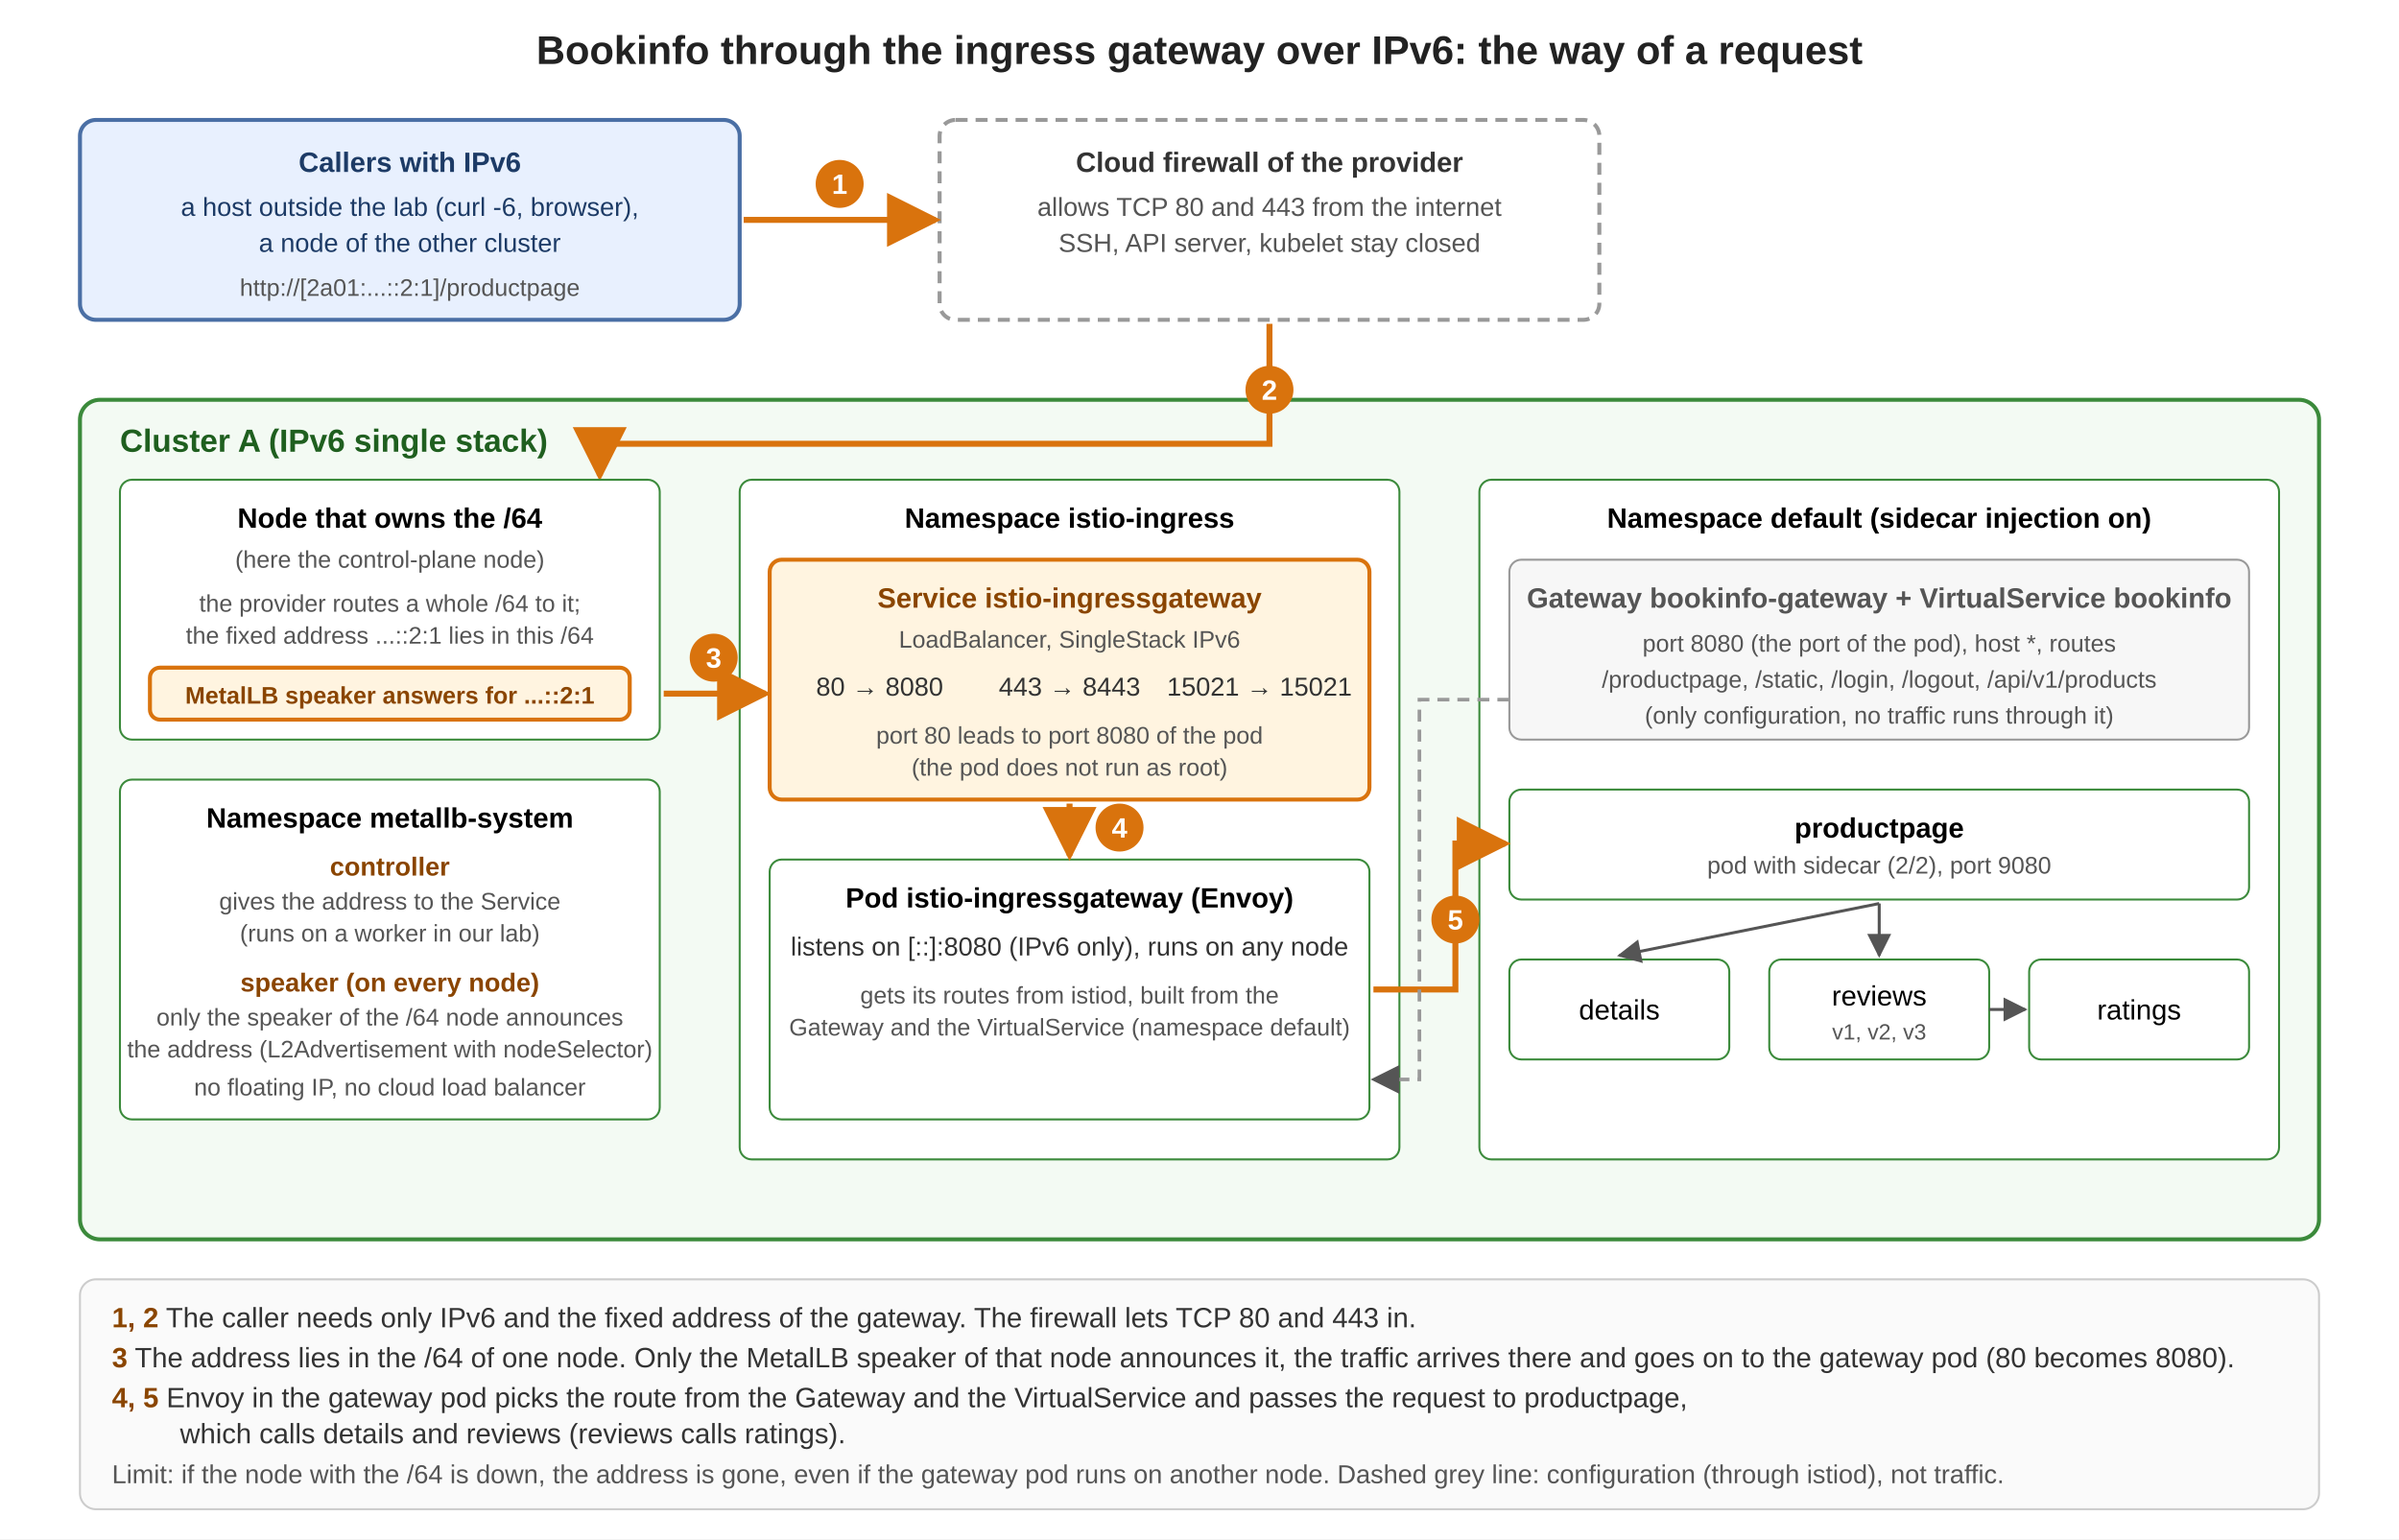
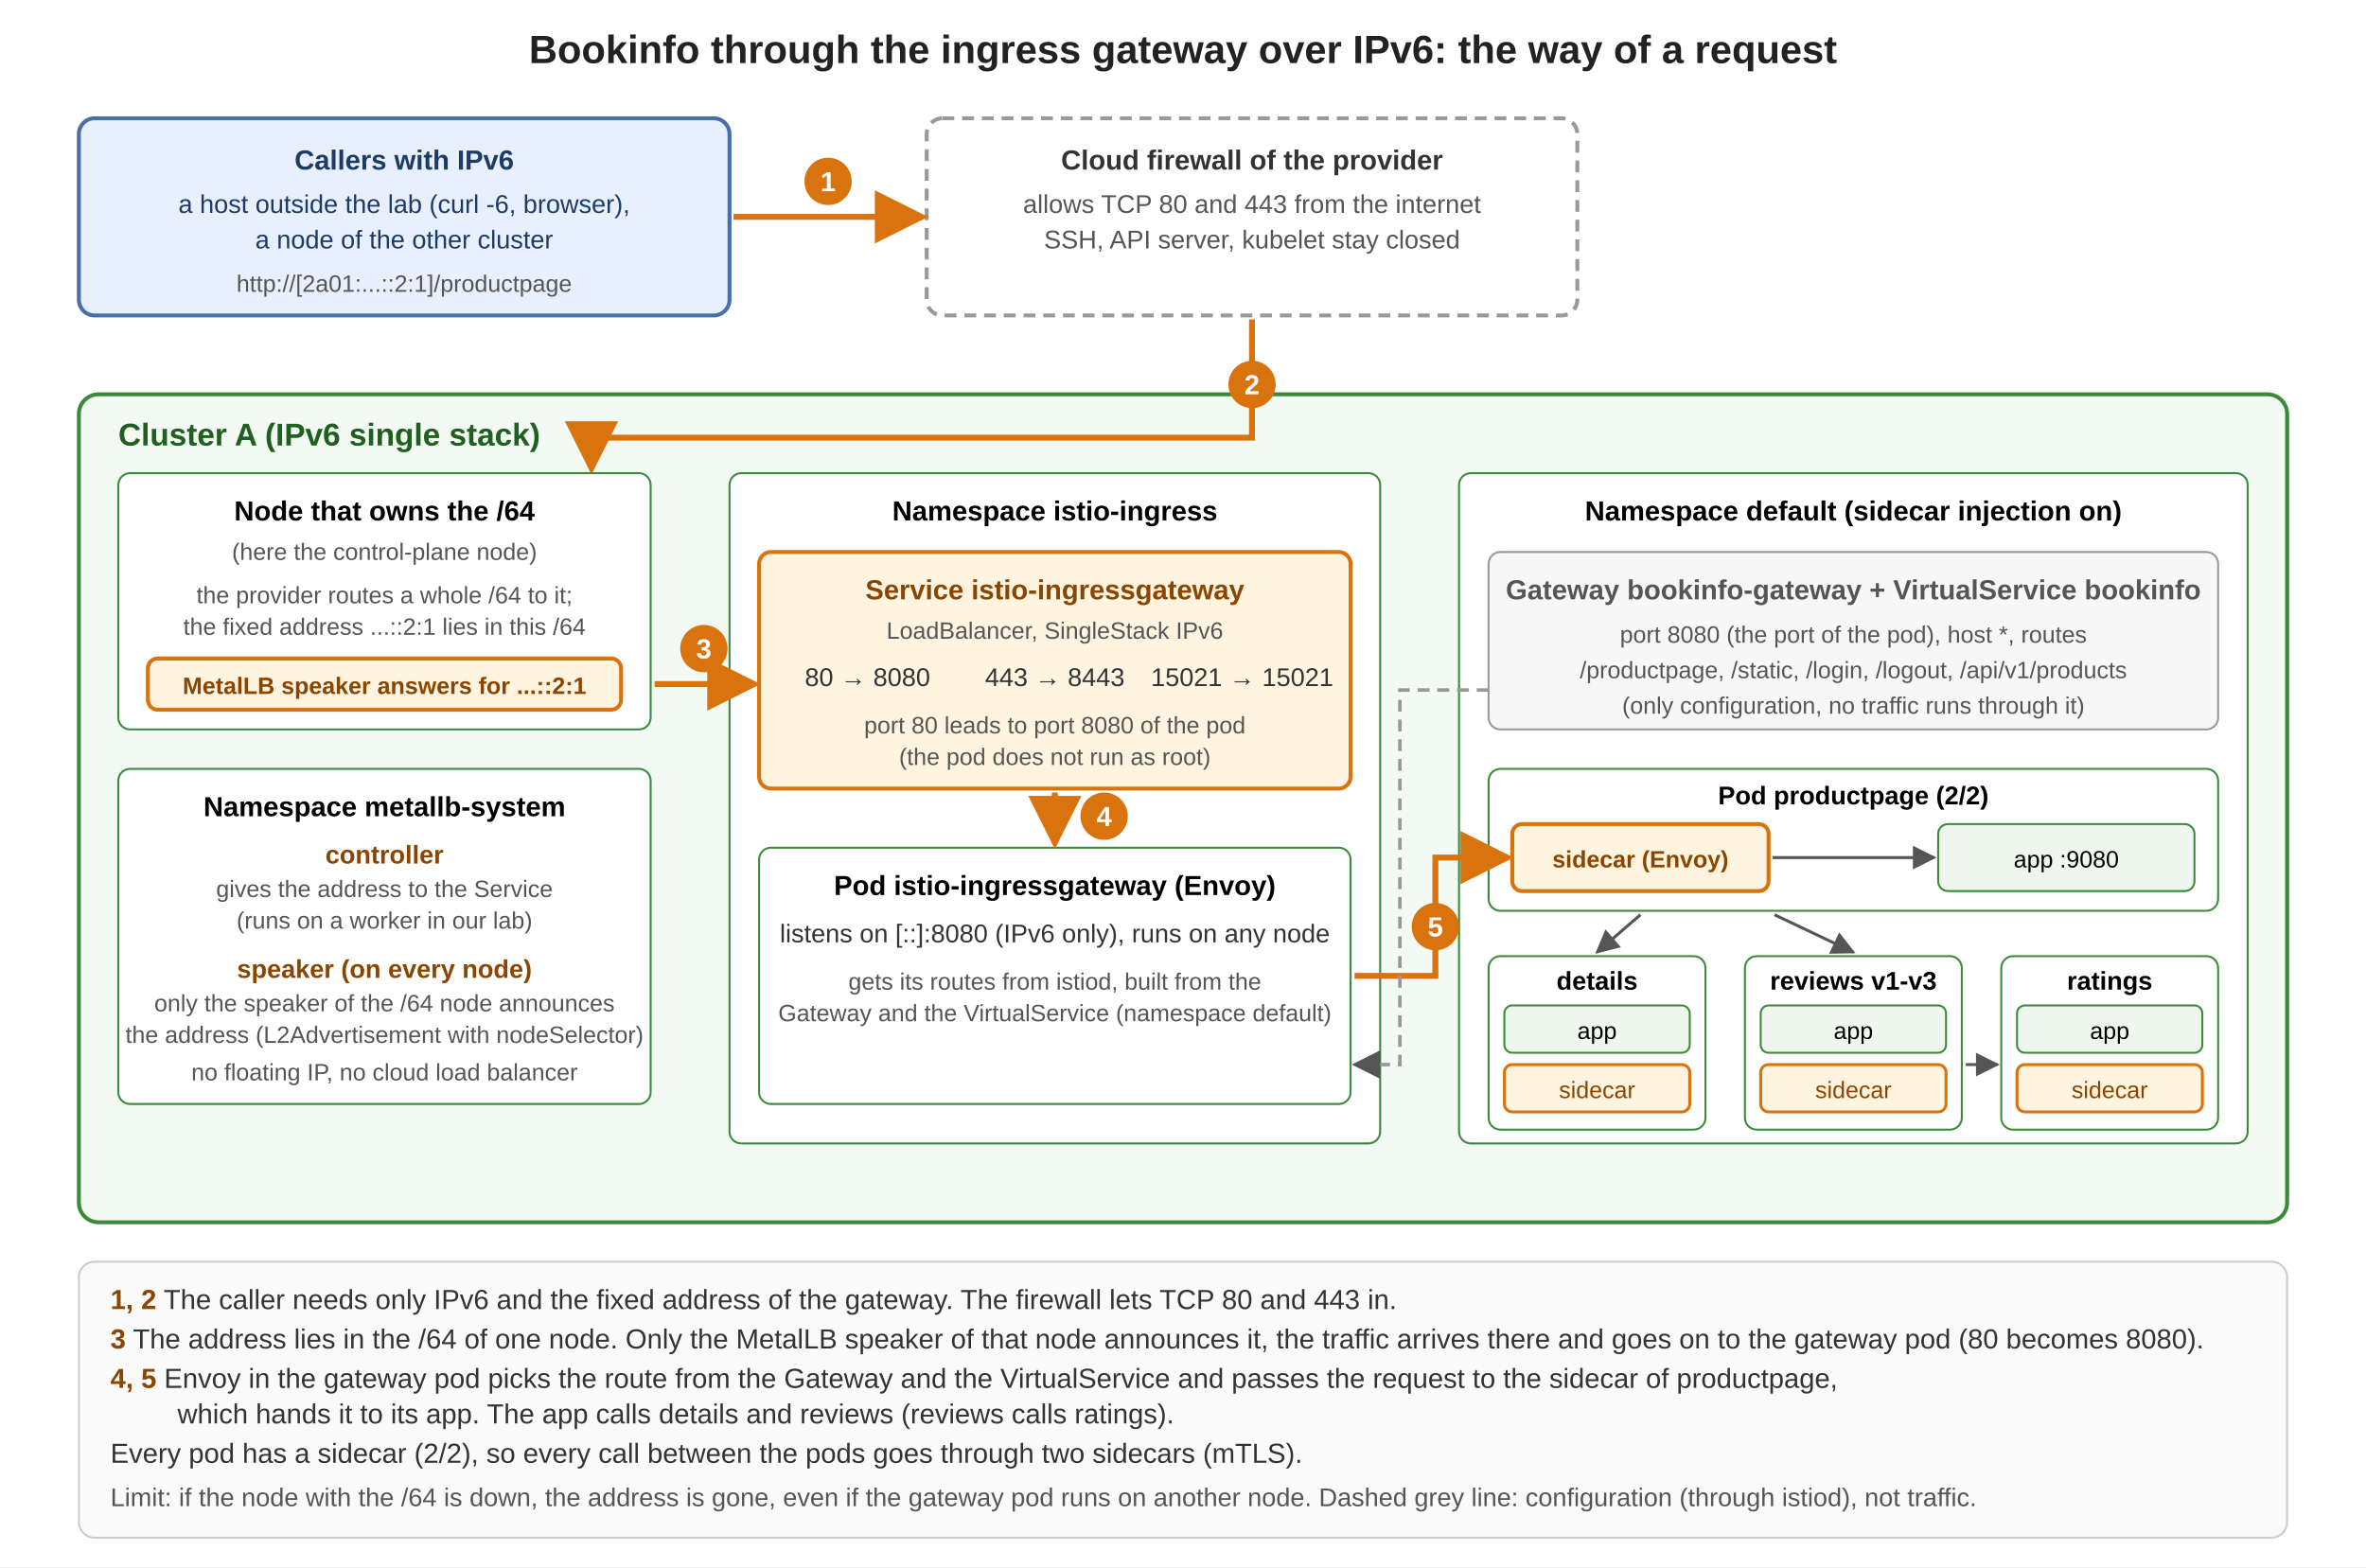
- <svg xmlns="http://www.w3.org/2000/svg" viewBox="0 0 1200 770" width="1200" height="770" font-family="Segoe UI, Arial, sans-serif" font-size="14">
+ <svg xmlns="http://www.w3.org/2000/svg" viewBox="0 0 1200 795" width="1200" height="795" font-family="Segoe UI, Arial, sans-serif" font-size="14">
  <defs>
    <marker id="pg" viewBox="0 0 10 10" refX="9" refY="5" markerWidth="8" markerHeight="8" orient="auto-start-reverse">
      <path d="M0,0 L10,5 L0,10 z" fill="#555" />
    </marker>
    <marker id="po" viewBox="0 0 10 10" refX="9" refY="5" markerWidth="9" markerHeight="9" orient="auto-start-reverse">
      <path d="M0,0 L10,5 L0,10 z" fill="#d9730d" />
    </marker>
  </defs>
-   <rect width="1200" height="770" fill="#ffffff" />
+   <rect width="1200" height="795" fill="#ffffff" />
  <text x="600" y="32" text-anchor="middle" font-size="20" font-weight="bold" fill="#222">Bookinfo through the ingress gateway over IPv6: the way of a request</text>
  <rect x="40" y="60" width="330" height="100" rx="8" fill="#e8f0fe" stroke="#4a6fa5" stroke-width="2" />
  <text x="205" y="86" text-anchor="middle" font-weight="bold" fill="#1d3b66">Callers with IPv6</text>
  <text x="205" y="108" text-anchor="middle" fill="#1d3b66" font-size="13">a host outside the lab (curl -6, browser),</text>
  <text x="205" y="126" text-anchor="middle" fill="#1d3b66" font-size="13">a node of the other cluster</text>
  <text x="205" y="148" text-anchor="middle" fill="#555" font-size="12">http://[2a01:...::2:1]/productpage</text>
  <rect x="470" y="60" width="330" height="100" rx="8" fill="#fff" stroke="#999" stroke-width="2" stroke-dasharray="6 4" />
  <text x="635" y="86" text-anchor="middle" font-weight="bold" fill="#333">Cloud firewall of the provider</text>
  <text x="635" y="108" text-anchor="middle" fill="#555" font-size="13">allows TCP 80 and 443 from the internet</text>
  <text x="635" y="126" text-anchor="middle" fill="#555" font-size="13">SSH, API server, kubelet stay closed</text>
  <path d="M372,110 L468,110" stroke="#d9730d" stroke-width="3" fill="none" marker-end="url(#po)" />
  <circle cx="420" cy="92" r="12" fill="#d9730d" />
  <text x="420" y="97" text-anchor="middle" fill="#fff" font-weight="bold">1</text>
  <rect x="40" y="200" width="1120" height="420" rx="10" fill="#f3faf3" stroke="#3b8a3b" stroke-width="2" />
  <text x="60" y="226" font-weight="bold" font-size="16" fill="#1f5f1f">Cluster A (IPv6 single stack)</text>
  <path d="M635,162 L635,222 L300,222 L300,238" stroke="#d9730d" stroke-width="3" fill="none" marker-end="url(#po)" />
  <circle cx="635" cy="195" r="12" fill="#d9730d" />
  <text x="635" y="200" text-anchor="middle" fill="#fff" font-weight="bold">2</text>
  <rect x="60" y="240" width="270" height="130" rx="6" fill="#fff" stroke="#3b8a3b" />
  <text x="195" y="264" text-anchor="middle" font-weight="bold">Node that owns the /64</text>
  <text x="195" y="284" text-anchor="middle" fill="#555" font-size="12">(here the control-plane node)</text>
  <text x="195" y="306" text-anchor="middle" fill="#555" font-size="12">the provider routes a whole /64 to it;</text>
  <text x="195" y="322" text-anchor="middle" fill="#555" font-size="12">the fixed address ...::2:1 lies in this /64</text>
  <rect x="75" y="334" width="240" height="26" rx="5" fill="#fff4e0" stroke="#d9730d" stroke-width="2" />
  <text x="195" y="352" text-anchor="middle" fill="#8a4500" font-size="12" font-weight="bold">MetalLB speaker answers for ...::2:1</text>
  <rect x="60" y="390" width="270" height="170" rx="6" fill="#fff" stroke="#3b8a3b" />
  <text x="195" y="414" text-anchor="middle" font-weight="bold">Namespace metallb-system</text>
  <text x="195" y="438" text-anchor="middle" font-weight="bold" fill="#8a4500" font-size="13">controller</text>
  <text x="195" y="455" text-anchor="middle" fill="#555" font-size="12">gives the address to the Service</text>
  <text x="195" y="471" text-anchor="middle" fill="#555" font-size="12">(runs on a worker in our lab)</text>
  <text x="195" y="496" text-anchor="middle" font-weight="bold" fill="#8a4500" font-size="13">speaker (on every node)</text>
  <text x="195" y="513" text-anchor="middle" fill="#555" font-size="12">only the speaker of the /64 node announces</text>
  <text x="195" y="529" text-anchor="middle" fill="#555" font-size="12">the address (L2Advertisement with nodeSelector)</text>
  <text x="195" y="548" text-anchor="middle" fill="#555" font-size="12">no floating IP, no cloud load balancer</text>
  <rect x="370" y="240" width="330" height="340" rx="6" fill="#fff" stroke="#3b8a3b" />
  <text x="535" y="264" text-anchor="middle" font-weight="bold">Namespace istio-ingress</text>
  <rect x="385" y="280" width="300" height="120" rx="6" fill="#fff4e0" stroke="#d9730d" stroke-width="2" />
  <text x="535" y="304" text-anchor="middle" font-weight="bold" fill="#8a4500">Service istio-ingressgateway</text>
  <text x="535" y="324" text-anchor="middle" fill="#555" font-size="12">LoadBalancer, SingleStack IPv6</text>
  <text x="440" y="348" text-anchor="middle" fill="#333" font-size="13">80 → 8080</text>
  <text x="535" y="348" text-anchor="middle" fill="#333" font-size="13">443 → 8443</text>
  <text x="630" y="348" text-anchor="middle" fill="#333" font-size="13">15021 → 15021</text>
  <text x="535" y="372" text-anchor="middle" fill="#555" font-size="12">port 80 leads to port 8080 of the pod</text>
  <text x="535" y="388" text-anchor="middle" fill="#555" font-size="12">(the pod does not run as root)</text>
  <rect x="385" y="430" width="300" height="130" rx="6" fill="#fff" stroke="#3b8a3b" />
  <text x="535" y="454" text-anchor="middle" font-weight="bold">Pod istio-ingressgateway (Envoy)</text>
  <text x="535" y="478" text-anchor="middle" fill="#333" font-size="13">listens on [::]:8080  (IPv6 only), runs on any node</text>
  <text x="535" y="502" text-anchor="middle" fill="#555" font-size="12">gets its routes from istiod, built from the</text>
  <text x="535" y="518" text-anchor="middle" fill="#555" font-size="12">Gateway and the VirtualService (namespace default)</text>
  <path d="M535,402 L535,428" stroke="#d9730d" stroke-width="3" fill="none" marker-end="url(#po)" />
  <circle cx="560" cy="414" r="12" fill="#d9730d" />
  <text x="560" y="419" text-anchor="middle" fill="#fff" font-weight="bold">4</text>
  <path d="M332,347 L383,347" stroke="#d9730d" stroke-width="3" fill="none" marker-end="url(#po)" />
  <circle cx="357" cy="329" r="12" fill="#d9730d" />
  <text x="357" y="334" text-anchor="middle" fill="#fff" font-weight="bold">3</text>
  <rect x="740" y="240" width="400" height="340" rx="6" fill="#fff" stroke="#3b8a3b" />
  <text x="940" y="264" text-anchor="middle" font-weight="bold">Namespace default (sidecar injection on)</text>
  <rect x="755" y="280" width="370" height="90" rx="6" fill="#f7f7f7" stroke="#999" />
  <text x="940" y="304" text-anchor="middle" font-weight="bold" fill="#555">Gateway bookinfo-gateway + VirtualService bookinfo</text>
  <text x="940" y="326" text-anchor="middle" fill="#555" font-size="12">port 8080 (the port of the pod), host *, routes</text>
  <text x="940" y="344" text-anchor="middle" fill="#555" font-size="12">/productpage, /static, /login, /logout, /api/v1/products</text>
  <text x="940" y="362" text-anchor="middle" fill="#555" font-size="12">(only configuration, no traffic runs through it)</text>
-   <rect x="755" y="395" width="370" height="55" rx="6" fill="#fff" stroke="#3b8a3b" />
-   <text x="940" y="419" text-anchor="middle" font-weight="bold">productpage</text>
-   <text x="940" y="437" text-anchor="middle" fill="#555" font-size="12">pod with sidecar (2/2), port 9080</text>
-   <rect x="755" y="480" width="110" height="50" rx="6" fill="#fff" stroke="#3b8a3b" />
-   <text x="810" y="510" text-anchor="middle">details</text>
-   <rect x="885" y="480" width="110" height="50" rx="6" fill="#fff" stroke="#3b8a3b" />
-   <text x="940" y="503" text-anchor="middle">reviews</text>
-   <text x="940" y="520" text-anchor="middle" fill="#555" font-size="11">v1, v2, v3</text>
-   <rect x="1015" y="480" width="110" height="50" rx="6" fill="#fff" stroke="#3b8a3b" />
-   <text x="1070" y="510" text-anchor="middle">ratings</text>
-   <path d="M940,452 L810,478" stroke="#555" stroke-width="1.5" fill="none" marker-end="url(#pg)" />
-   <path d="M940,452 L940,478" stroke="#555" stroke-width="1.5" fill="none" marker-end="url(#pg)" />
-   <path d="M995,505 L1013,505" stroke="#555" stroke-width="1.5" fill="none" marker-end="url(#pg)" />
-   <path d="M687,495 L728,495 L728,422 L753,422" stroke="#d9730d" stroke-width="3" fill="none" marker-end="url(#po)" />
-   <circle cx="728" cy="460" r="12" fill="#d9730d" />
-   <text x="728" y="465" text-anchor="middle" fill="#fff" font-weight="bold">5</text>
+   <rect x="755" y="390" width="370" height="72" rx="6" fill="#fff" stroke="#3b8a3b" />
+   <text x="940" y="408" text-anchor="middle" font-weight="bold" font-size="13">Pod productpage (2/2)</text>
+   <rect x="767" y="418" width="130" height="34" rx="5" fill="#fff4e0" stroke="#d9730d" stroke-width="2" />
+   <text x="832" y="440" text-anchor="middle" fill="#8a4500" font-size="12" font-weight="bold">sidecar (Envoy)</text>
+   <rect x="983" y="418" width="130" height="34" rx="5" fill="#eef6ee" stroke="#3b8a3b" />
+   <text x="1048" y="440" text-anchor="middle" font-size="12">app :9080</text>
+   <path d="M899,435 L981,435" stroke="#555" stroke-width="1.5" fill="none" marker-end="url(#pg)" />
+   <rect x="755" y="485" width="110" height="88" rx="6" fill="#fff" stroke="#3b8a3b" />
+   <text x="810" y="502" text-anchor="middle" font-size="13" font-weight="bold">details</text>
+   <rect x="763" y="510" width="94" height="24" rx="4" fill="#eef6ee" stroke="#3b8a3b" />
+   <text x="810" y="527" text-anchor="middle" font-size="12">app</text>
+   <rect x="763" y="540" width="94" height="24" rx="4" fill="#fff4e0" stroke="#d9730d" stroke-width="1.5" />
+   <text x="810" y="557" text-anchor="middle" fill="#8a4500" font-size="12">sidecar</text>
+   <rect x="885" y="485" width="110" height="88" rx="6" fill="#fff" stroke="#3b8a3b" />
+   <text x="940" y="502" text-anchor="middle" font-size="13" font-weight="bold">reviews v1-v3</text>
+   <rect x="893" y="510" width="94" height="24" rx="4" fill="#eef6ee" stroke="#3b8a3b" />
+   <text x="940" y="527" text-anchor="middle" font-size="12">app</text>
+   <rect x="893" y="540" width="94" height="24" rx="4" fill="#fff4e0" stroke="#d9730d" stroke-width="1.5" />
+   <text x="940" y="557" text-anchor="middle" fill="#8a4500" font-size="12">sidecar</text>
+   <rect x="1015" y="485" width="110" height="88" rx="6" fill="#fff" stroke="#3b8a3b" />
+   <text x="1070" y="502" text-anchor="middle" font-size="13" font-weight="bold">ratings</text>
+   <rect x="1023" y="510" width="94" height="24" rx="4" fill="#eef6ee" stroke="#3b8a3b" />
+   <text x="1070" y="527" text-anchor="middle" font-size="12">app</text>
+   <rect x="1023" y="540" width="94" height="24" rx="4" fill="#fff4e0" stroke="#d9730d" stroke-width="1.5" />
+   <text x="1070" y="557" text-anchor="middle" fill="#8a4500" font-size="12">sidecar</text>
+   <path d="M832,464 L810,483" stroke="#555" stroke-width="1.5" fill="none" marker-end="url(#pg)" />
+   <path d="M900,464 L940,483" stroke="#555" stroke-width="1.5" fill="none" marker-end="url(#pg)" />
+   <path d="M997,540 L1013,540" stroke="#555" stroke-width="1.5" fill="none" marker-end="url(#pg)" />
+   <path d="M687,495 L728,495 L728,435 L765,435" stroke="#d9730d" stroke-width="3" fill="none" marker-end="url(#po)" />
+   <circle cx="728" cy="470" r="12" fill="#d9730d" />
+   <text x="728" y="475" text-anchor="middle" fill="#fff" font-weight="bold">5</text>
  <path d="M755,350 L710,350 L710,540 L687,540" stroke="#999" stroke-width="1.8" stroke-dasharray="6 4" fill="none" marker-end="url(#pg)" />
-   <rect x="40" y="640" width="1120" height="115" rx="8" fill="#fafafa" stroke="#ccc" />
+   <rect x="40" y="640" width="1120" height="140" rx="8" fill="#fafafa" stroke="#ccc" />
  <text x="56" y="664" fill="#333">
    <tspan font-weight="bold" fill="#8a4500">1, 2</tspan>  The caller needs only IPv6 and the fixed address of the gateway. The firewall lets TCP 80 and 443 in.</text>
  <text x="56" y="684" fill="#333">
    <tspan font-weight="bold" fill="#8a4500">3</tspan>  The address lies in the /64 of one node. Only the MetalLB speaker of that node announces it, the traffic arrives there and goes on to the gateway pod (80 becomes 8080).</text>
  <text x="56" y="704" fill="#333">
-     <tspan font-weight="bold" fill="#8a4500">4, 5</tspan>  Envoy in the gateway pod picks the route from the Gateway and the VirtualService and passes the request to productpage,</text>
-   <text x="90" y="722" fill="#333">which calls details and reviews (reviews calls ratings).</text>
-   <text x="56" y="742" fill="#555" font-size="13">Limit: if the node with the /64 is down, the address is gone, even if the gateway pod runs on another node. Dashed grey line: configuration (through istiod), not traffic.</text>
+     <tspan font-weight="bold" fill="#8a4500">4, 5</tspan>  Envoy in the gateway pod picks the route from the Gateway and the VirtualService and passes the request to the sidecar of productpage,</text>
+   <text x="90" y="722" fill="#333">which hands it to its app. The app calls details and reviews (reviews calls ratings).</text>
+   <text x="56" y="742" fill="#333">Every pod has a sidecar (2/2), so every call between the pods goes through two sidecars (mTLS).</text>
+   <text x="56" y="764" fill="#555" font-size="13">Limit: if the node with the /64 is down, the address is gone, even if the gateway pod runs on another node. Dashed grey line: configuration (through istiod), not traffic.</text>
</svg>
